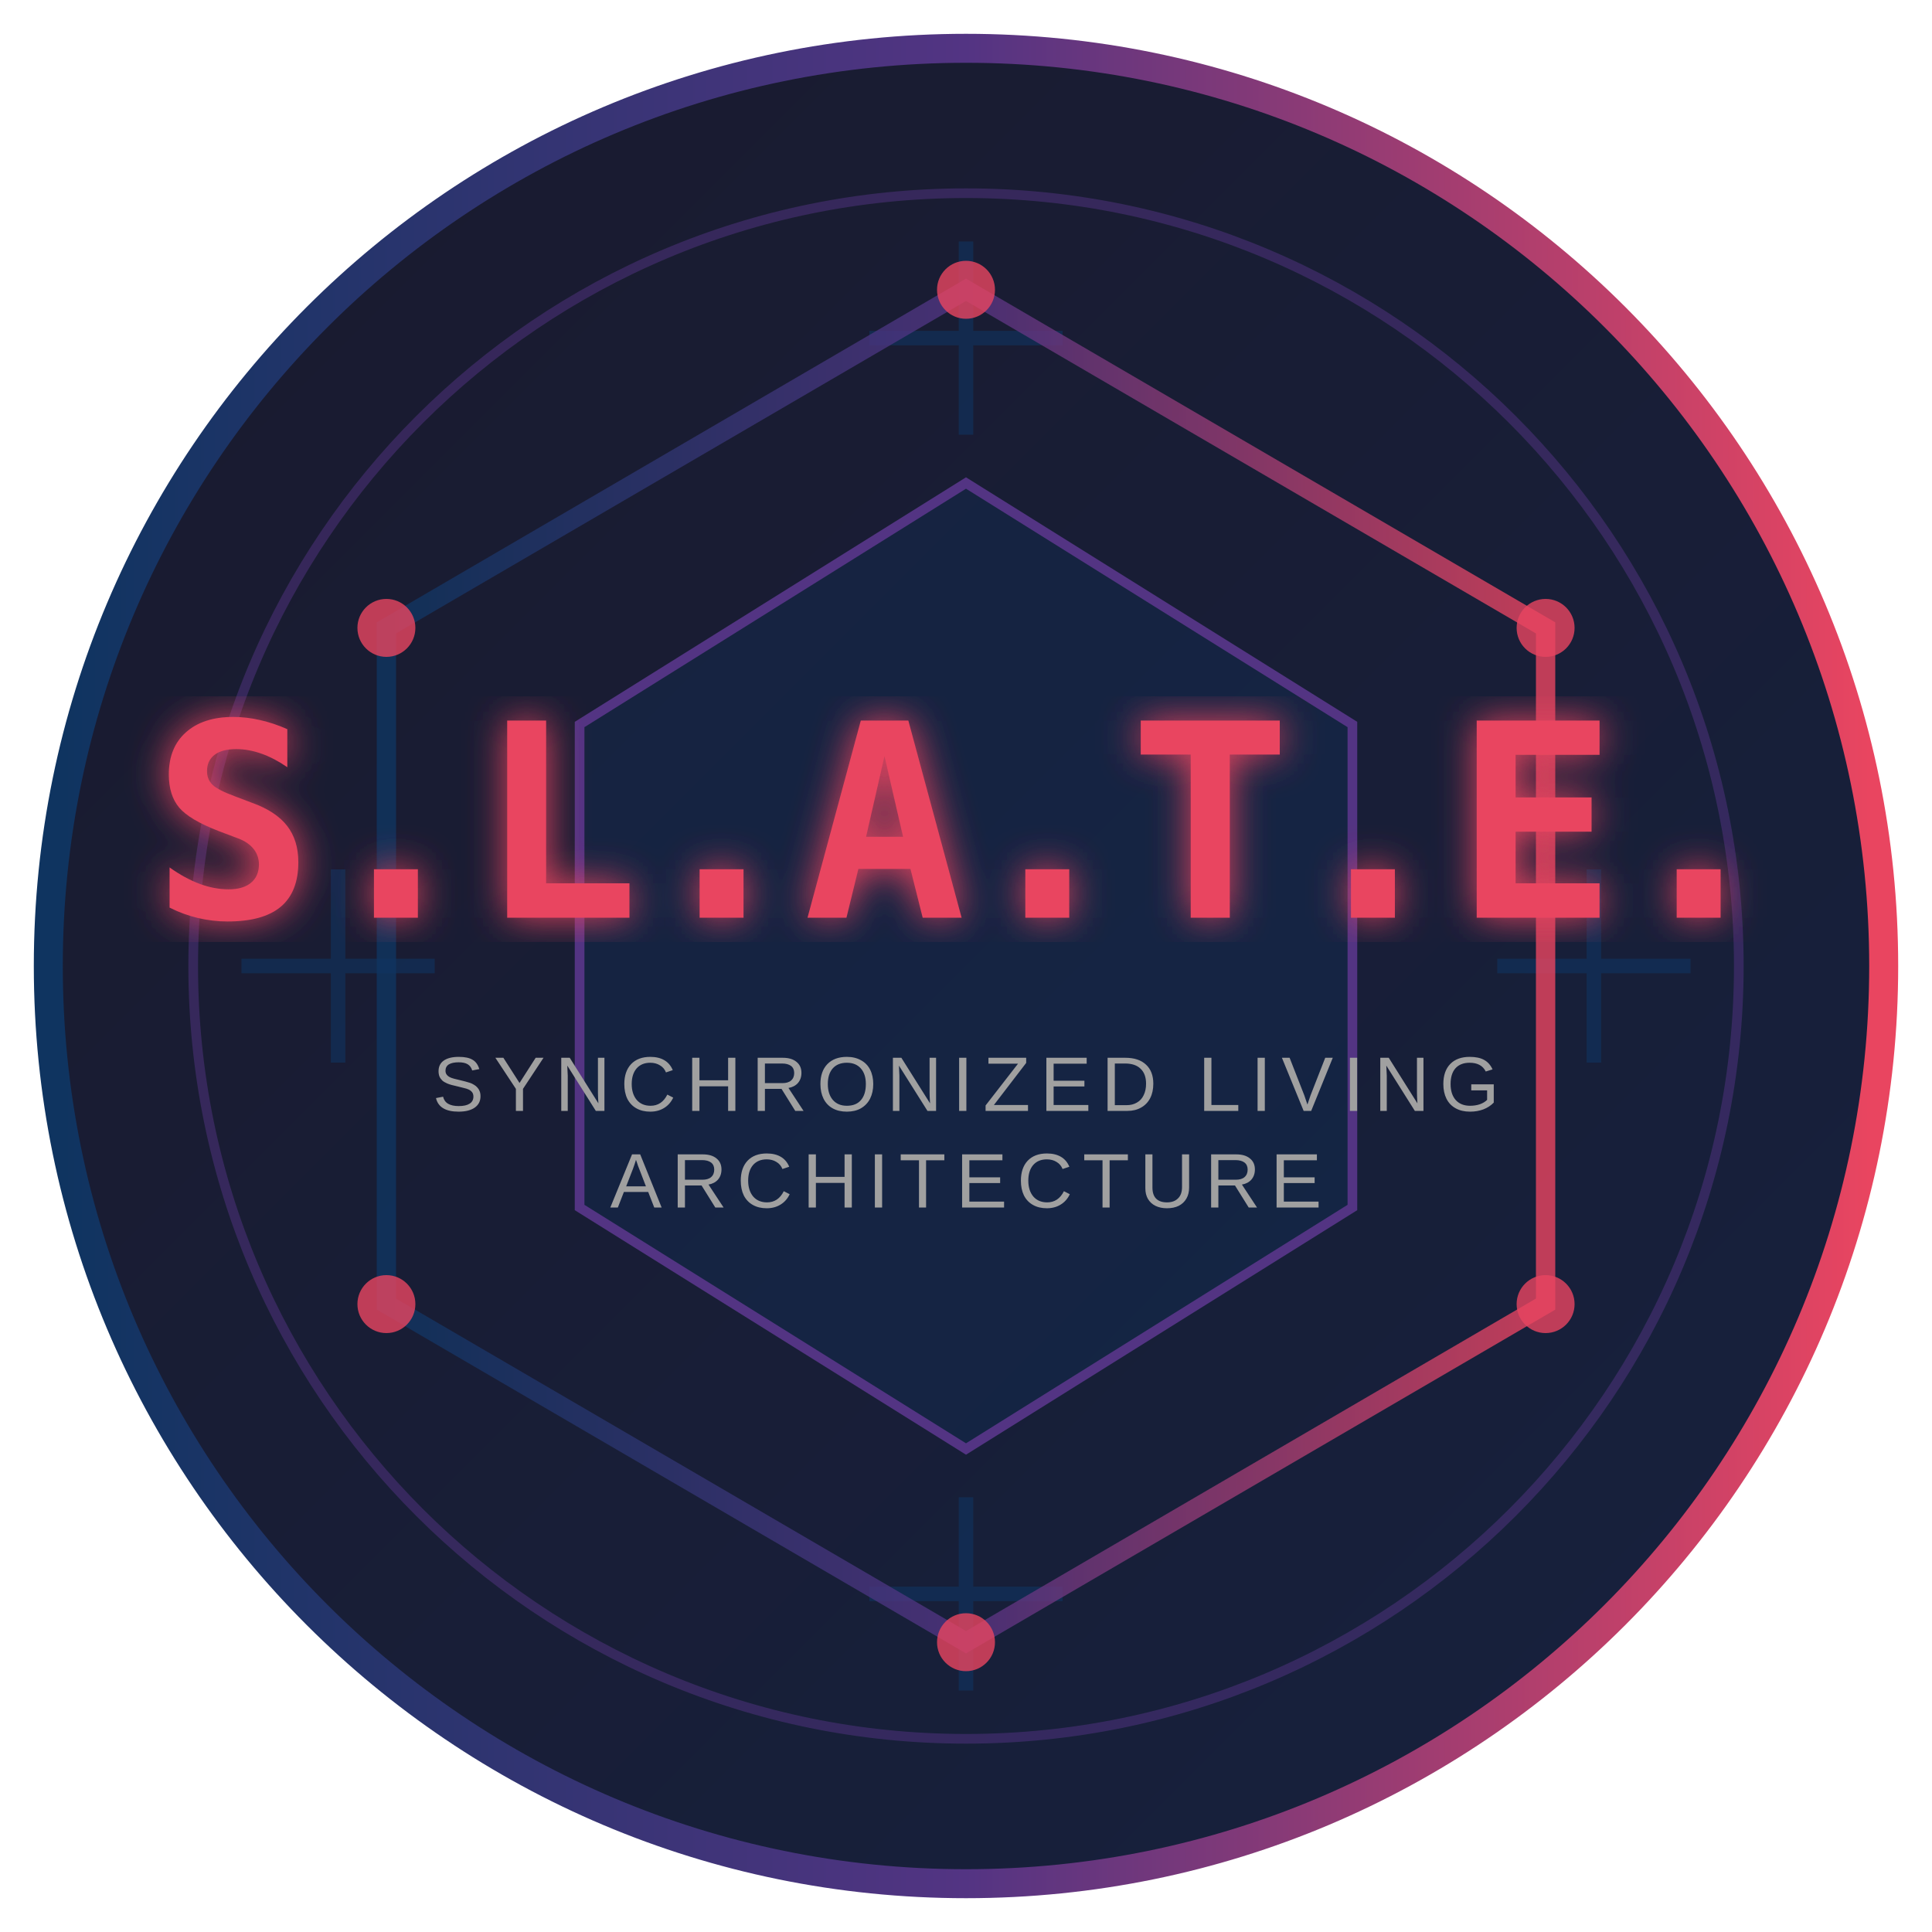
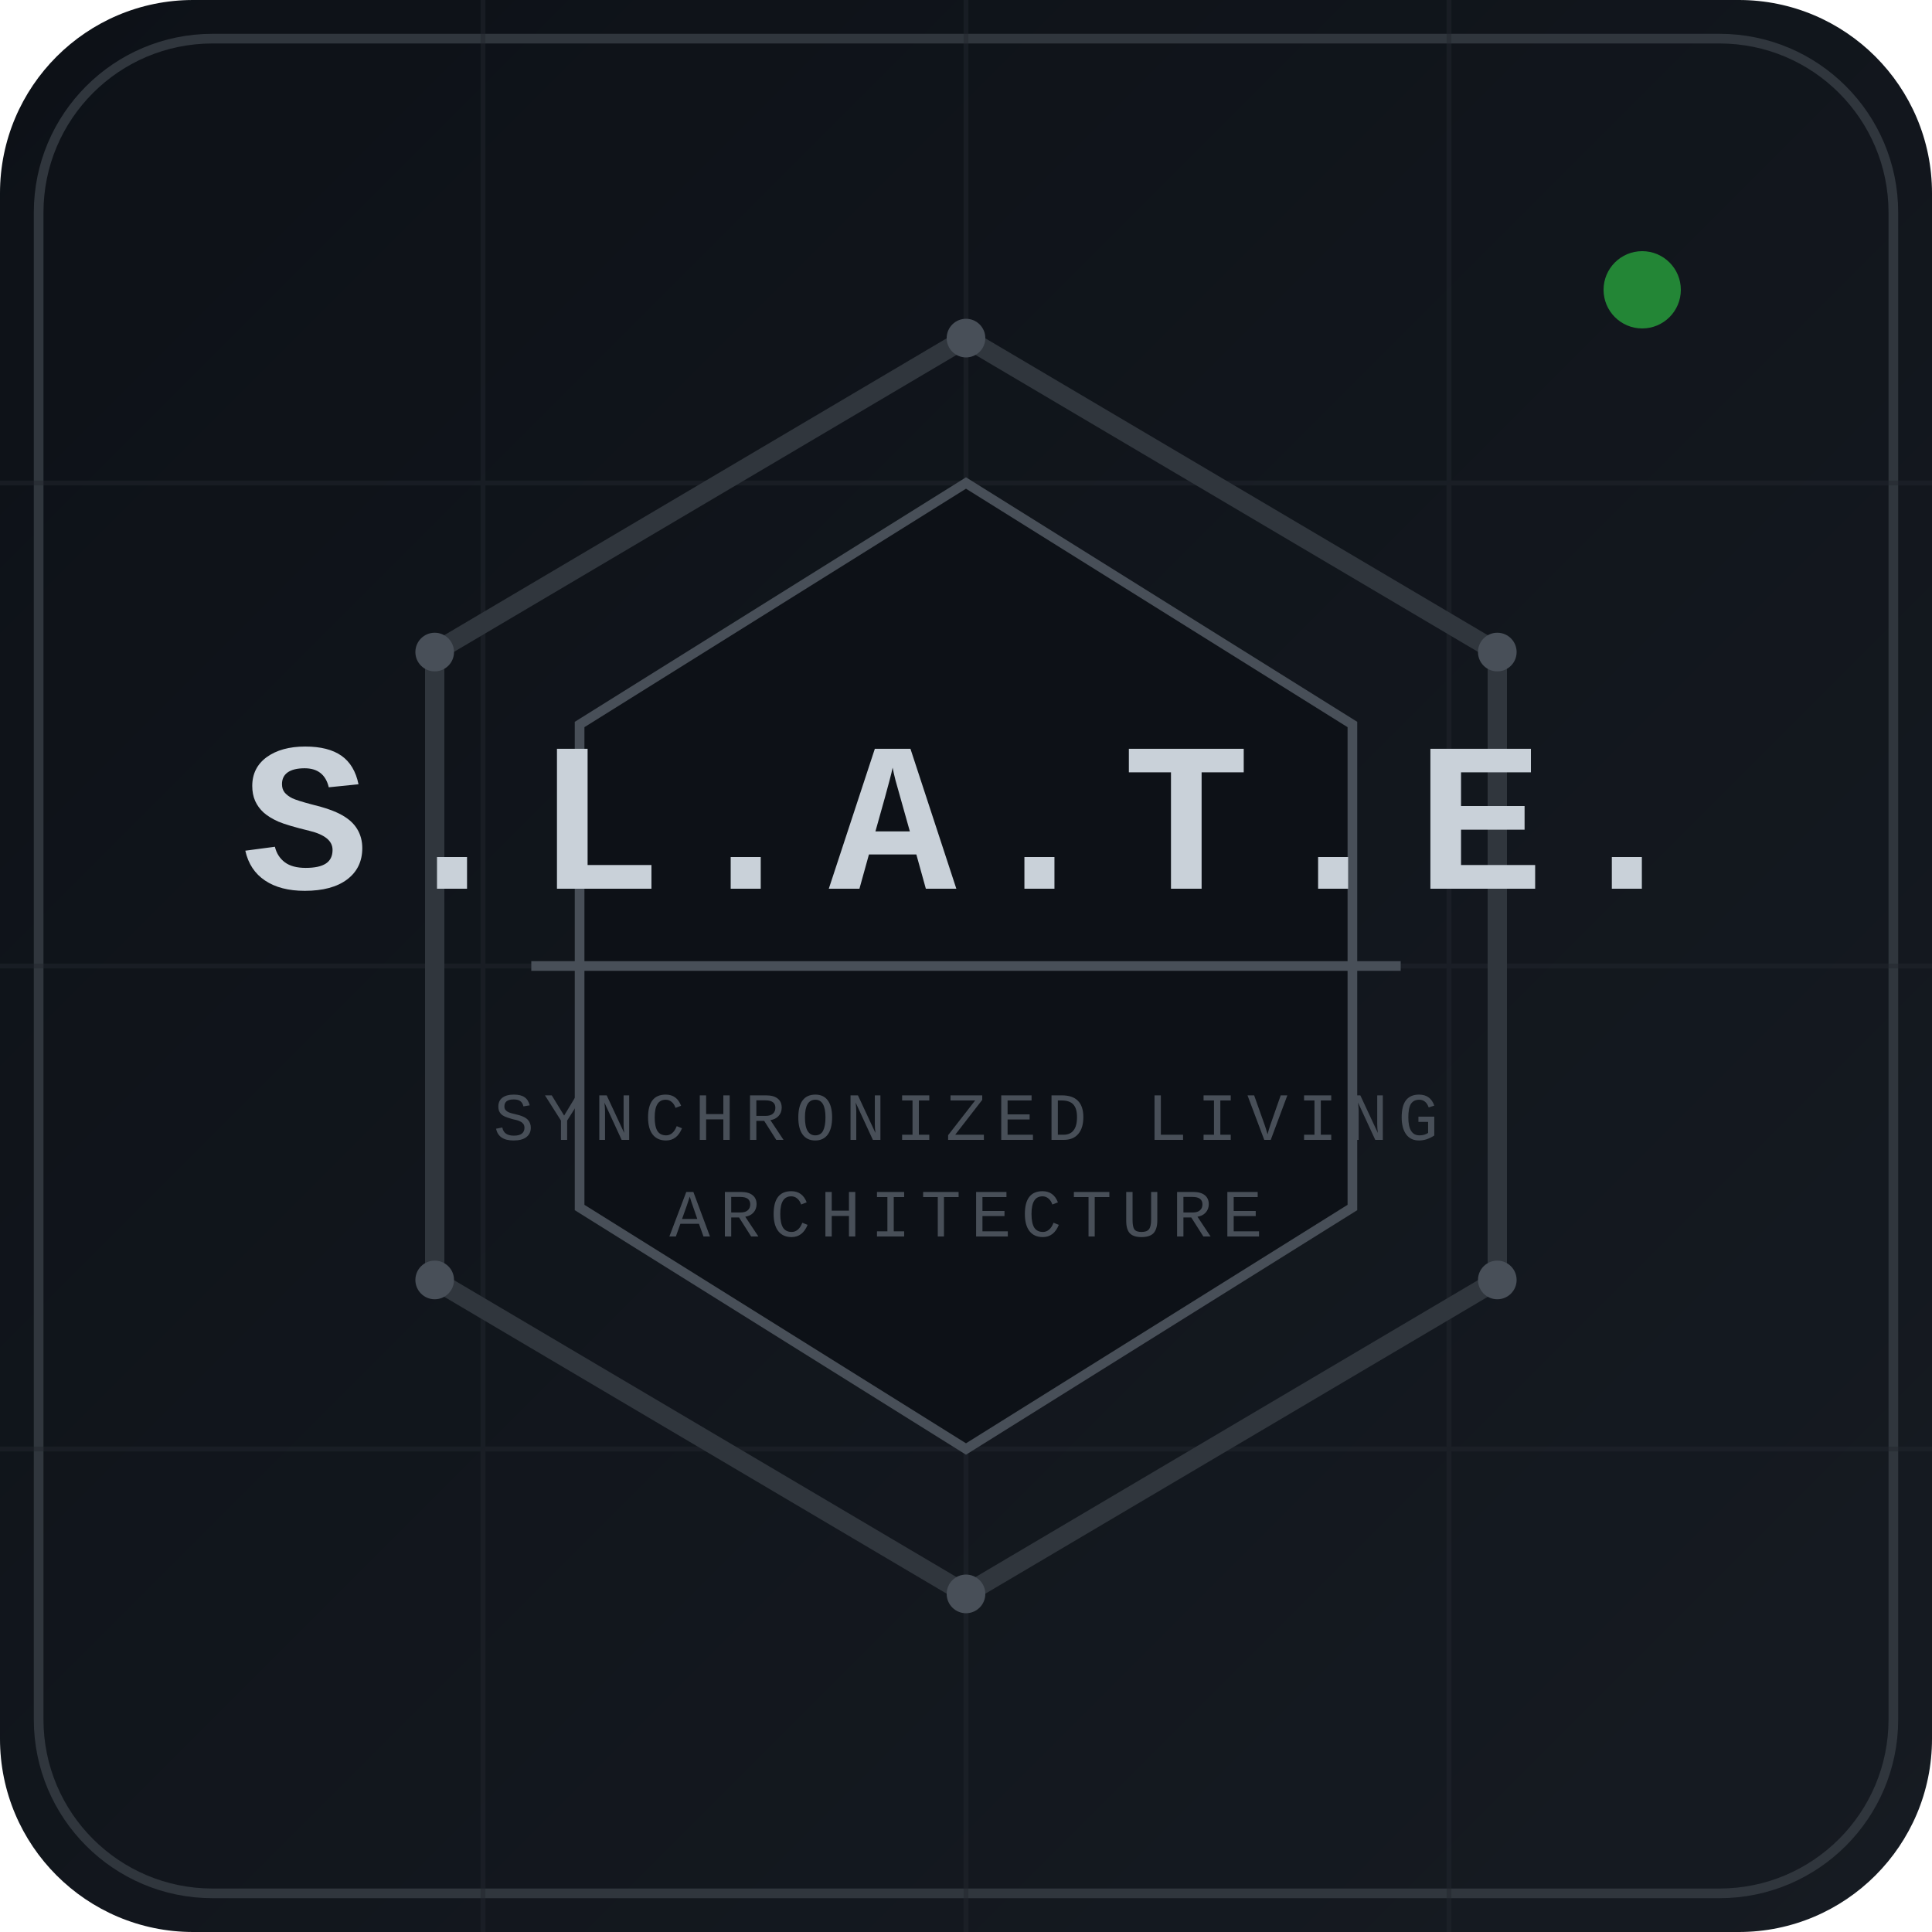
<svg xmlns="http://www.w3.org/2000/svg" viewBox="0 0 200 200" width="200" height="200">
  <defs>
    <linearGradient id="bgGrad" x1="0%" y1="0%" x2="100%" y2="100%">
-       <stop offset="0%" style="stop-color:#1a1a2e;stop-opacity:1" />
-       <stop offset="100%" style="stop-color:#16213e;stop-opacity:1" />
+       <stop offset="0%" style="stop-color:#0d1117;stop-opacity:1" />
+       <stop offset="100%" style="stop-color:#161b22;stop-opacity:1" />
    </linearGradient>
-     <linearGradient id="accentGrad" x1="0%" y1="0%" x2="100%" y2="0%">
-       <stop offset="0%" style="stop-color:#0f3460;stop-opacity:1" />
-       <stop offset="50%" style="stop-color:#533483;stop-opacity:1" />
-       <stop offset="100%" style="stop-color:#e94560;stop-opacity:1" />
-     </linearGradient>
-     <filter id="glow">
-       <feGaussianBlur stdDeviation="2" result="coloredBlur" />
-       <feMerge>
-         <feMergeNode in="coloredBlur" />
-         <feMergeNode in="SourceGraphic" />
-       </feMerge>
-     </filter>
  </defs>
-   <circle cx="100" cy="100" r="95" fill="url(#bgGrad)" stroke="url(#accentGrad)" stroke-width="3" />
-   <circle cx="100" cy="100" r="80" fill="none" stroke="#533483" stroke-width="1" opacity="0.5" />
-   <g stroke="#0f3460" stroke-width="1.5" fill="none" opacity="0.6">
-     <path d="M100 25 L100 45 M90 35 L110 35" />
-     <path d="M100 175 L100 155 M90 165 L110 165" />
-     <path d="M25 100 L45 100 M35 90 L35 110" />
-     <path d="M175 100 L155 100 M165 90 L165 110" />
+   <rect x="0" y="0" width="200" height="200" rx="20" fill="url(#bgGrad)" />
+   <rect x="4" y="4" width="192" height="192" rx="18" fill="none" stroke="#30363d" stroke-width="1" />
+   <g stroke="#21262d" stroke-width="0.5" opacity="0.5">
+     <line x1="50" y1="0" x2="50" y2="200" />
+     <line x1="100" y1="0" x2="100" y2="200" />
+     <line x1="150" y1="0" x2="150" y2="200" />
+     <line x1="0" y1="50" x2="200" y2="50" />
+     <line x1="0" y1="100" x2="200" y2="100" />
+     <line x1="0" y1="150" x2="200" y2="150" />
  </g>
-   <polygon points="100,30 160,65 160,135 100,170 40,135 40,65" fill="none" stroke="url(#accentGrad)" stroke-width="2" opacity="0.8" />
-   <polygon points="100,50 140,75 140,125 100,150 60,125 60,75" fill="rgba(15,52,96,0.3)" stroke="#533483" stroke-width="1" />
-   <text x="100" y="95" text-anchor="middle" font-family="Consolas, Monaco, monospace" font-size="28" font-weight="bold" fill="#e94560" filter="url(#glow)">
+   <polygon points="100,35 155,67.5 155,132.5 100,165 45,132.5 45,67.5" fill="none" stroke="#30363d" stroke-width="2" />
+   <polygon points="100,50 140,75 140,125 100,150 60,125 60,75" fill="#0d1117" stroke="#484f58" stroke-width="1" />
+   <text x="100" y="92" text-anchor="middle" font-family="Consolas, 'Courier New', monospace" font-size="22" font-weight="bold" fill="#c9d1d9" letter-spacing="2">
    S.L.A.T.E.
  </text>
-   <text x="100" y="115" text-anchor="middle" font-family="Segoe UI, Arial, sans-serif" font-size="8" fill="#a0a0a0" letter-spacing="1">
+   <line x1="55" y1="100" x2="145" y2="100" stroke="#484f58" stroke-width="1" />
+   <text x="100" y="118" text-anchor="middle" font-family="Consolas, 'Courier New', monospace" font-size="7" fill="#484f58" letter-spacing="1">
    SYNCHRONIZED LIVING
  </text>
-   <text x="100" y="125" text-anchor="middle" font-family="Segoe UI, Arial, sans-serif" font-size="8" fill="#a0a0a0" letter-spacing="1">
+   <text x="100" y="128" text-anchor="middle" font-family="Consolas, 'Courier New', monospace" font-size="7" fill="#484f58" letter-spacing="1">
    ARCHITECTURE
  </text>
-   <g fill="#e94560" opacity="0.8">
-     <circle cx="100" cy="30" r="3" />
-     <circle cx="160" cy="65" r="3" />
-     <circle cx="160" cy="135" r="3" />
-     <circle cx="100" cy="170" r="3" />
-     <circle cx="40" cy="135" r="3" />
-     <circle cx="40" cy="65" r="3" />
+   <g fill="#484f58">
+     <circle cx="100" cy="35" r="2" />
+     <circle cx="155" cy="67.5" r="2" />
+     <circle cx="155" cy="132.5" r="2" />
+     <circle cx="100" cy="165" r="2" />
+     <circle cx="45" cy="132.5" r="2" />
+     <circle cx="45" cy="67.5" r="2" />
  </g>
+   <circle cx="170" cy="30" r="4" fill="#238636" />
</svg>
